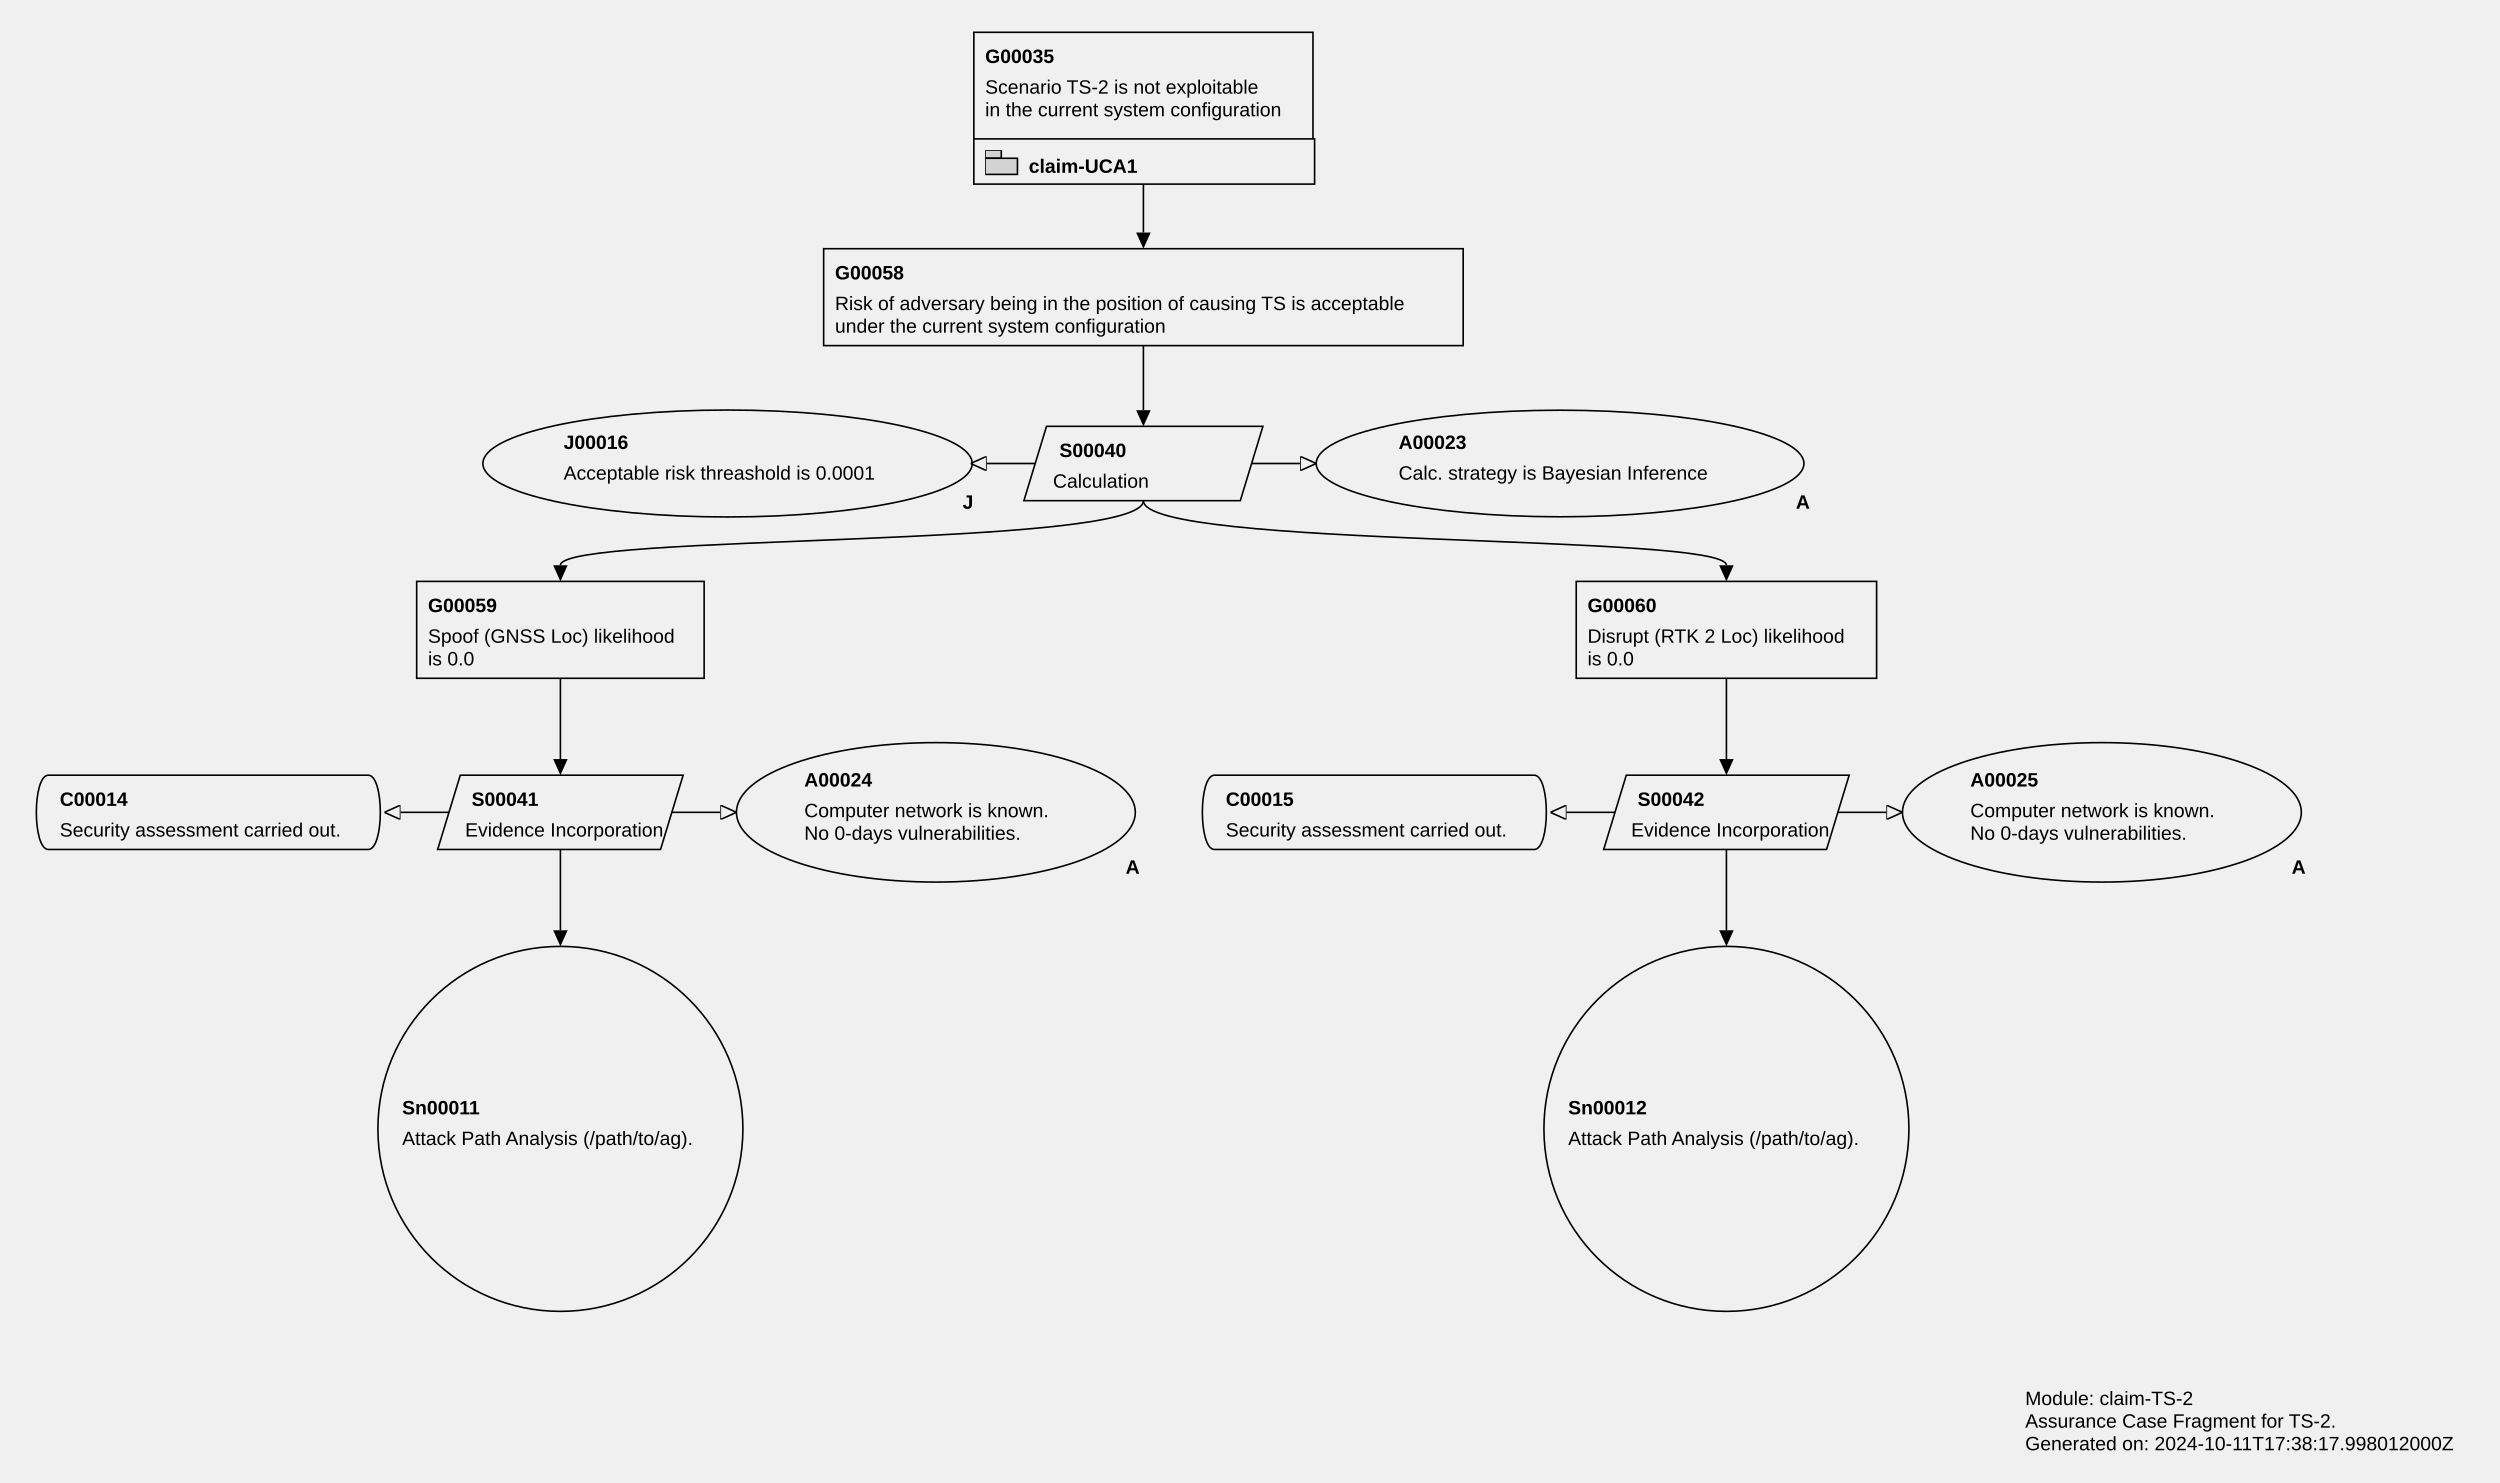
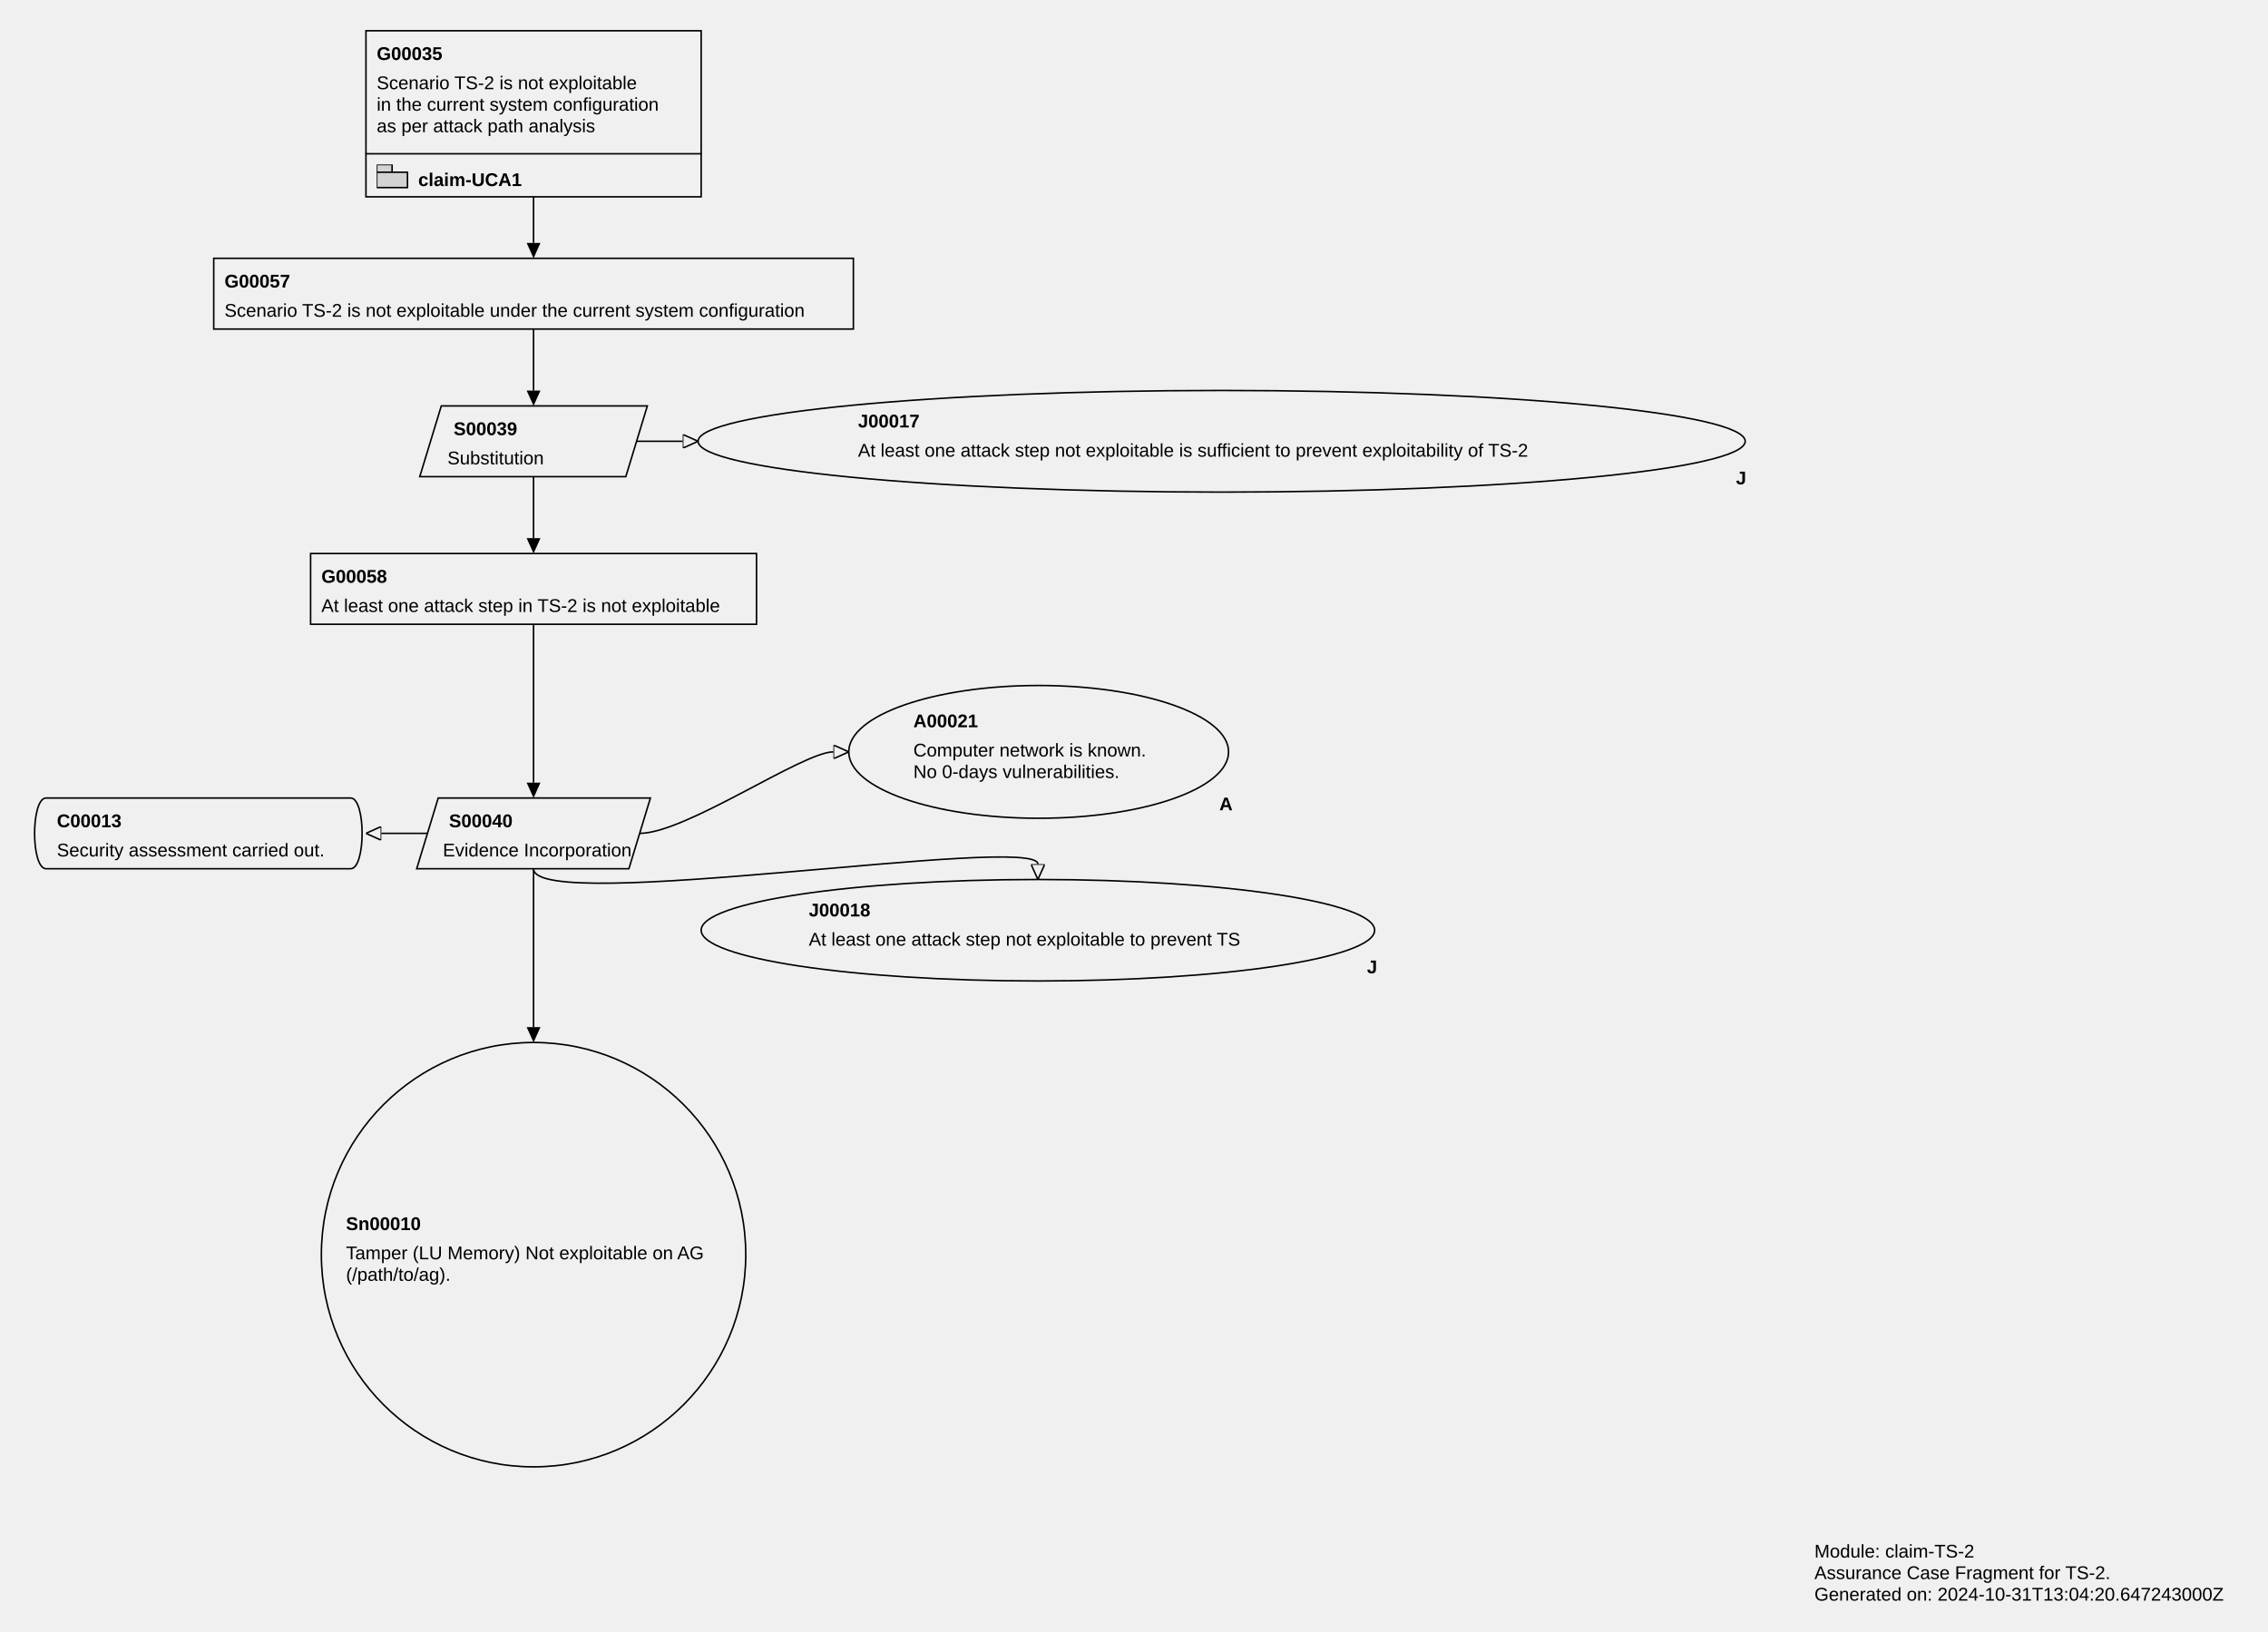
- <svg xmlns="http://www.w3.org/2000/svg" class="gsndiagram" viewBox="0 0 1548 918">
+ <svg xmlns="http://www.w3.org/2000/svg" class="gsndiagram" viewBox="0 0 1475 1061">
  <symbol id="module_icon">
    <rect fill="lightgrey" height="5" stroke="black" stroke-width="1" width="10" x="0" y="0" />
    <rect fill="lightgrey" height="10" stroke="black" stroke-width="1" width="20" x="0" y="5" />
  </symbol>
  <symbol id="acp">
    <rect fill="black" height="10" stroke="black" stroke-width="1" width="10" x="0" y="0" />
  </symbol>
  <marker id="composite_arrow" markerHeight="9" markerUnits="userSpaceOnUse" markerWidth="10" orient="auto-start-reverse" refX="0" refY="4.5">
    <polyline fill-opacity="0" points="0 0, 6 4.5, 0 9" stroke="black" stroke-width="1" />
    <polyline fill-opacity="0" points="4 0, 10 4.5, 4 9" stroke="black" stroke-width="1" />
    <polyline fill-opacity="0" points="0 4.5, 10 4.5" stroke="black" stroke-width="1" />
  </marker>
  <marker id="supportedby_arrow" markerHeight="9" markerUnits="userSpaceOnUse" markerWidth="10" orient="auto-start-reverse" refX="0" refY="4.5">
    <polyline fill="black" points="0 0, 10 4.5, 0 9" />
  </marker>
  <marker id="incontextof_arrow" markerHeight="9" markerUnits="userSpaceOnUse" markerWidth="10" orient="auto-start-reverse" refX="0" refY="4.5">
    <polyline fill-opacity="0" points="0 0, 10 4.5, 0 9, 0 0" stroke="black" stroke-width="1" />
  </marker>
  <style type="text/css">
.notVerified path { fill: red; fill-opacity: 1;}
/* .notVerified text,a { fill: white; } */
</style>
  <a href="claim-UCA1.svg#node_g00035">
    <g class="gsn_module_claim_uca1 gsnelem gsnawaygoal" id="node_g00035">
-       <path class="border" d="M603,86 V20 H813 V86" fill-opacity="0" stroke="black" stroke-width="1" />
-       <text font-family="Arial" font-size="12" font-weight="bold" x="610" y="39">G00035</text>
-       <text font-family="Arial" font-size="12" x="610" y="58">Scenario TS-2 is not exploitable </text>
-       <text font-family="Arial" font-size="12" x="610" y="72"> in the current system configuration</text>
+       <path class="border" d="M238,100 V20 H456 V100" fill-opacity="0" stroke="black" stroke-width="1" />
+       <text font-family="Arial" font-size="12" font-weight="bold" x="245" y="39">G00035</text>
+       <text font-family="Arial" font-size="12" x="245" y="58">Scenario TS-2 is not exploitable </text>
+       <text font-family="Arial" font-size="12" x="245" y="72"> in the current system configuration </text>
+       <text font-family="Arial" font-size="12" x="245" y="86"> as per attack path analysis</text>
      <a href="claim-UCA1.svg#node_g00035">
-         <path class="border" d="M603,86 h211 v28 h-211 z" fill-opacity="0" stroke="black" stroke-width="1" />
-         <text font-family="Arial" font-size="12" font-weight="bold" x="637" y="107">claim-UCA1</text>
+         <path class="border" d="M238,100 h218 v28 h-218 z" fill-opacity="0" stroke="black" stroke-width="1" />
+         <text font-family="Arial" font-size="12" font-weight="bold" x="272" y="121">claim-UCA1</text>
      </a>
-       <use href="#module_icon" x="610" y="93" />
+       <use href="#module_icon" x="245" y="107" />
    </g>
  </a>
+   <g class="gsn_module_claim_ts_2 gsnelem gsngoal" id="node_g00057">
+     <path class="border" d="M139,168 L555,168 L555,214 L139,214 z" fill-opacity="0" stroke="black" stroke-width="1" />
+     <text font-family="Arial" font-size="12" font-weight="bold" x="146" y="187">G00057</text>
+     <text font-family="Arial" font-size="12" x="146" y="206">Scenario TS-2 is not exploitable under the current system configuration</text>
+   </g>
+   <g class="gsn_module_claim_ts_2 gsnelem gsnstgy" id="node_s00039">
+     <path class="border" d="M287,264 L421,264 L407,310 L273,310 z" fill-opacity="0" stroke="black" stroke-width="1" />
+     <text font-family="Arial" font-size="12" font-weight="bold" x="295" y="283">S00039</text>
+     <text font-family="Arial" font-size="12" x="291" y="302">Substitution</text>
+   </g>
+   <g class="gsn_module_claim_ts_2 gsnelem gsnjust" id="node_j00017">
+     <path class="border" d="M454,287 a340,33,0,1,0,681,0 a340,33,0,1,0,-681,0 z" fill-opacity="0" stroke="black" stroke-width="1" />
+     <text font-family="Arial" font-size="12" font-weight="bold" x="558" y="278">J00017</text>
+     <text font-family="Arial" font-size="12" x="558" y="297">At least one attack step not exploitable is sufficient to prevent exploitability of TS-2</text>
+     <text font-family="Arial" font-size="12" font-weight="bold" x="1129" y="315">J</text>
+   </g>
  <g class="gsn_module_claim_ts_2 gsnelem gsngoal" id="node_g00058">
-     <path class="border" d="M510,154 L906,154 L906,214 L510,214 z" fill-opacity="0" stroke="black" stroke-width="1" />
-     <text font-family="Arial" font-size="12" font-weight="bold" x="517" y="173">G00058</text>
-     <text font-family="Arial" font-size="12" x="517" y="192">Risk of adversary being in the position of causing TS is acceptable </text>
-     <text font-family="Arial" font-size="12" x="517" y="206"> under the current system configuration</text>
+     <path class="border" d="M202,360 L492,360 L492,406 L202,406 z" fill-opacity="0" stroke="black" stroke-width="1" />
+     <text font-family="Arial" font-size="12" font-weight="bold" x="209" y="379">G00058</text>
+     <text font-family="Arial" font-size="12" x="209" y="398">At least one attack step in TS-2 is not exploitable</text>
  </g>
-   <g class="gsn_module_claim_ts_2 gsnelem gsnjust" id="node_j00016">
-     <path class="border" d="M299,287 a151,33,0,1,0,303,0 a151,33,0,1,0,-303,0 z" fill-opacity="0" stroke="black" stroke-width="1" />
-     <text font-family="Arial" font-size="12" font-weight="bold" x="349" y="278">J00016</text>
-     <text font-family="Arial" font-size="12" x="349" y="297">Acceptable risk threashold is 0.0001</text>
-     <text font-family="Arial" font-size="12" font-weight="bold" x="596" y="315">J</text>
+   <g class="gsn_module_claim_ts_2 gsnelem gsnctxt" id="node_c00013">
+     <path class="border" d="M30,519 L228,519 C238,519,238,565,228,565 L30,565 C20,565,20,519,30,519" fill-opacity="0" stroke="black" stroke-width="1" />
+     <text font-family="Arial" font-size="12" font-weight="bold" x="37" y="538">C00013</text>
+     <text font-family="Arial" font-size="12" x="37" y="557">Security assessment carried out.</text>
  </g>
  <g class="gsn_module_claim_ts_2 gsnelem gsnstgy" id="node_s00040">
-     <path class="border" d="M648,264 L782,264 L768,310 L634,310 z" fill-opacity="0" stroke="black" stroke-width="1" />
-     <text font-family="Arial" font-size="12" font-weight="bold" x="656" y="283">S00040</text>
-     <text font-family="Arial" font-size="12" x="652" y="302">Calculation</text>
+     <path class="border" d="M285,519 L423,519 L409,565 L271,565 z" fill-opacity="0" stroke="black" stroke-width="1" />
+     <text font-family="Arial" font-size="12" font-weight="bold" x="292" y="538">S00040</text>
+     <text font-family="Arial" font-size="12" x="288" y="557">Evidence Incorporation</text>
  </g>
-   <g class="gsn_module_claim_ts_2 gsnelem gsnasmp" id="node_a00023">
-     <path class="border" d="M815,287 a151,33,0,1,0,302,0 a151,33,0,1,0,-302,0 z" fill-opacity="0" stroke="black" stroke-width="1" />
-     <text font-family="Arial" font-size="12" font-weight="bold" x="866" y="278">A00023</text>
-     <text font-family="Arial" font-size="12" x="866" y="297">Calc. strategy is Bayesian Inference</text>
-     <text font-family="Arial" font-size="12" font-weight="bold" x="1112" y="315">A</text>
+   <g class="gsn_module_claim_ts_2 gsnelem gsnasmp" id="node_a00021">
+     <path class="border" d="M552,489 a123,43,0,1,0,247,0 a123,43,0,1,0,-247,0 z" fill-opacity="0" stroke="black" stroke-width="1" />
+     <text font-family="Arial" font-size="12" font-weight="bold" x="594" y="473">A00021</text>
+     <text font-family="Arial" font-size="12" x="594" y="492">Computer network is known. </text>
+     <text font-family="Arial" font-size="12" x="594" y="506"> No 0-days vulnerabilities.</text>
+     <text font-family="Arial" font-size="12" font-weight="bold" x="793" y="527">A</text>
  </g>
-   <g class="gsn_module_claim_ts_2 gsnelem gsngoal" id="node_g00059">
-     <path class="border" d="M258,360 L436,360 L436,420 L258,420 z" fill-opacity="0" stroke="black" stroke-width="1" />
-     <text font-family="Arial" font-size="12" font-weight="bold" x="265" y="379">G00059</text>
-     <text font-family="Arial" font-size="12" x="265" y="398">Spoof (GNSS Loc) likelihood </text>
-     <text font-family="Arial" font-size="12" x="265" y="412"> is 0.0</text>
+   <g class="gsn_module_claim_ts_2 gsnelem gsnjust" id="node_j00018">
+     <path class="border" d="M456,605 a219,33,0,1,0,438,0 a219,33,0,1,0,-438,0 z" fill-opacity="0" stroke="black" stroke-width="1" />
+     <text font-family="Arial" font-size="12" font-weight="bold" x="526" y="596">J00018</text>
+     <text font-family="Arial" font-size="12" x="526" y="615">At least one attack step not exploitable to prevent TS</text>
+     <text font-family="Arial" font-size="12" font-weight="bold" x="889" y="633">J</text>
  </g>
-   <g class="gsn_module_claim_ts_2 gsnelem gsngoal" id="node_g00060">
-     <path class="border" d="M976,360 L1162,360 L1162,420 L976,420 z" fill-opacity="0" stroke="black" stroke-width="1" />
-     <text font-family="Arial" font-size="12" font-weight="bold" x="983" y="379">G00060</text>
-     <text font-family="Arial" font-size="12" x="983" y="398">Disrupt (RTK 2 Loc) likelihood </text>
-     <text font-family="Arial" font-size="12" x="983" y="412"> is 0.0</text>
+   <g class="gsn_module_claim_ts_2 gsnelem gsnsltn" id="node_sn00010">
+     <path class="border" d="M209,816 a138,138,0,1,0,276,0 a138,138,0,1,0,-276,0 z" fill-opacity="0" stroke="black" stroke-width="1" />
+     <text font-family="Arial" font-size="12" font-weight="bold" x="225" y="800">Sn00010</text>
+     <text font-family="Arial" font-size="12" x="225" y="819">Tamper (LU Memory) Not exploitable on AG </text>
+     <text font-family="Arial" font-size="12" x="225" y="833">(/path/to/ag). </text>
  </g>
-   <g class="gsn_module_claim_ts_2 gsnelem gsnctxt" id="node_c00014">
-     <path class="border" d="M30,480 L228,480 C238,480,238,526,228,526 L30,526 C20,526,20,480,30,480" fill-opacity="0" stroke="black" stroke-width="1" />
-     <text font-family="Arial" font-size="12" font-weight="bold" x="37" y="499">C00014</text>
-     <text font-family="Arial" font-size="12" x="37" y="518">Security assessment carried out.</text>
-   </g>
-   <g class="gsn_module_claim_ts_2 gsnelem gsnstgy" id="node_s00041">
-     <path class="border" d="M285,480 L423,480 L409,526 L271,526 z" fill-opacity="0" stroke="black" stroke-width="1" />
-     <text font-family="Arial" font-size="12" font-weight="bold" x="292" y="499">S00041</text>
-     <text font-family="Arial" font-size="12" x="288" y="518">Evidence Incorporation</text>
-   </g>
-   <g class="gsn_module_claim_ts_2 gsnelem gsnasmp" id="node_a00024">
-     <path class="border" d="M456,503 a123,43,0,1,0,247,0 a123,43,0,1,0,-247,0 z" fill-opacity="0" stroke="black" stroke-width="1" />
-     <text font-family="Arial" font-size="12" font-weight="bold" x="498" y="487">A00024</text>
-     <text font-family="Arial" font-size="12" x="498" y="506">Computer network is known. </text>
-     <text font-family="Arial" font-size="12" x="498" y="520"> No 0-days vulnerabilities.</text>
-     <text font-family="Arial" font-size="12" font-weight="bold" x="697" y="541">A</text>
-   </g>
-   <g class="gsn_module_claim_ts_2 gsnelem gsnctxt" id="node_c00015">
-     <path class="border" d="M752,480 L950,480 C960,480,960,526,950,526 L752,526 C742,526,742,480,752,480" fill-opacity="0" stroke="black" stroke-width="1" />
-     <text font-family="Arial" font-size="12" font-weight="bold" x="759" y="499">C00015</text>
-     <text font-family="Arial" font-size="12" x="759" y="518">Security assessment carried out.</text>
-   </g>
-   <g class="gsn_module_claim_ts_2 gsnelem gsnstgy" id="node_s00042">
-     <path class="border" d="M1007,480 L1145,480 L1131,526 L993,526 z" fill-opacity="0" stroke="black" stroke-width="1" />
-     <text font-family="Arial" font-size="12" font-weight="bold" x="1014" y="499">S00042</text>
-     <text font-family="Arial" font-size="12" x="1010" y="518">Evidence Incorporation</text>
-   </g>
-   <g class="gsn_module_claim_ts_2 gsnelem gsnasmp" id="node_a00025">
-     <path class="border" d="M1178,503 a123,43,0,1,0,247,0 a123,43,0,1,0,-247,0 z" fill-opacity="0" stroke="black" stroke-width="1" />
-     <text font-family="Arial" font-size="12" font-weight="bold" x="1220" y="487">A00025</text>
-     <text font-family="Arial" font-size="12" x="1220" y="506">Computer network is known. </text>
-     <text font-family="Arial" font-size="12" x="1220" y="520"> No 0-days vulnerabilities.</text>
-     <text font-family="Arial" font-size="12" font-weight="bold" x="1419" y="541">A</text>
-   </g>
-   <g class="gsn_module_claim_ts_2 gsnelem gsnsltn" id="node_sn00011">
-     <path class="border" d="M234,699 a113,113,0,1,0,226,0 a113,113,0,1,0,-226,0 z" fill-opacity="0" stroke="black" stroke-width="1" />
-     <text font-family="Arial" font-size="12" font-weight="bold" x="249" y="690">Sn00011</text>
-     <text font-family="Arial" font-size="12" x="249" y="709">Attack Path Analysis (/path/to/ag). </text>
-   </g>
-   <g class="gsn_module_claim_ts_2 gsnelem gsnsltn" id="node_sn00012">
-     <path class="border" d="M956,699 a113,113,0,1,0,226,0 a113,113,0,1,0,-226,0 z" fill-opacity="0" stroke="black" stroke-width="1" />
-     <text font-family="Arial" font-size="12" font-weight="bold" x="971" y="690">Sn00012</text>
-     <text font-family="Arial" font-size="12" x="971" y="709">Attack Path Analysis (/path/to/ag). </text>
-   </g>
-   <path class="gsnedge gsninspby" d="M708,114 C708,144,708,124,708,144" fill-opacity="0" marker-end="url(#supportedby_arrow)" stroke="black" stroke-width="1" />
-   <path class="gsnedge gsninspby" d="M708,214 C708,244,708,234,708,254" fill-opacity="0" marker-end="url(#supportedby_arrow)" stroke="black" stroke-width="1" />
-   <path class="gsnedge gsninspby" d="M347,420 C347,450,347,450,347,470" fill-opacity="0" marker-end="url(#supportedby_arrow)" stroke="black" stroke-width="1" />
-   <path class="gsnedge gsninspby" d="M1069,420 C1069,450,1069,450,1069,470" fill-opacity="0" marker-end="url(#supportedby_arrow)" stroke="black" stroke-width="1" />
-   <path class="gsnedge gsninctxt" d="M775,287 C805,287,785,287,805,287" fill-opacity="0" marker-end="url(#incontextof_arrow)" stroke="black" stroke-width="1" />
-   <path class="gsnedge gsninctxt" d="M641,287 C611,287,631,287,611,287" fill-opacity="0" marker-end="url(#incontextof_arrow)" stroke="black" stroke-width="1" />
-   <path class="gsnedge gsninspby" d="M708,310 C708,340,347,330,347,350" fill-opacity="0" marker-end="url(#supportedby_arrow)" stroke="black" stroke-width="1" />
-   <path class="gsnedge gsninspby" d="M708,310 C708,340,1069,330,1069,350" fill-opacity="0" marker-end="url(#supportedby_arrow)" stroke="black" stroke-width="1" />
-   <path class="gsnedge gsninctxt" d="M416,503 C446,503,426,503,446,503" fill-opacity="0" marker-end="url(#incontextof_arrow)" stroke="black" stroke-width="1" />
-   <path class="gsnedge gsninctxt" d="M278,503 C248,503,268,503,248,503" fill-opacity="0" marker-end="url(#incontextof_arrow)" stroke="black" stroke-width="1" />
-   <path class="gsnedge gsninspby" d="M347,526 C347,556,347,556,347,576" fill-opacity="0" marker-end="url(#supportedby_arrow)" stroke="black" stroke-width="1" />
-   <path class="gsnedge gsninctxt" d="M1138,503 C1168,503,1148,503,1168,503" fill-opacity="0" marker-end="url(#incontextof_arrow)" stroke="black" stroke-width="1" />
-   <path class="gsnedge gsninctxt" d="M1000,503 C970,503,990,503,970,503" fill-opacity="0" marker-end="url(#incontextof_arrow)" stroke="black" stroke-width="1" />
-   <path class="gsnedge gsninspby" d="M1069,526 C1069,556,1069,556,1069,576" fill-opacity="0" marker-end="url(#supportedby_arrow)" stroke="black" stroke-width="1" />
+   <path class="gsnedge gsninspby" d="M347,128 C347,158,347,138,347,158" fill-opacity="0" marker-end="url(#supportedby_arrow)" stroke="black" stroke-width="1" />
+   <path class="gsnedge gsninspby" d="M347,214 C347,244,347,234,347,254" fill-opacity="0" marker-end="url(#supportedby_arrow)" stroke="black" stroke-width="1" />
+   <path class="gsnedge gsninspby" d="M347,406 C347,436,347,489,347,509" fill-opacity="0" marker-end="url(#supportedby_arrow)" stroke="black" stroke-width="1" />
+   <path class="gsnedge gsninctxt" d="M414,287 C444,287,424,287,444,287" fill-opacity="0" marker-end="url(#incontextof_arrow)" stroke="black" stroke-width="1" />
+   <path class="gsnedge gsninspby" d="M347,310 C347,340,347,330,347,350" fill-opacity="0" marker-end="url(#supportedby_arrow)" stroke="black" stroke-width="1" />
+   <path class="gsnedge gsninctxt" d="M416,542 C446,542,522,489,542,489" fill-opacity="0" marker-end="url(#incontextof_arrow)" stroke="black" stroke-width="1" />
+   <path class="gsnedge gsninctxt" d="M278,542 C248,542,268,542,248,542" fill-opacity="0" marker-end="url(#incontextof_arrow)" stroke="black" stroke-width="1" />
+   <path class="gsnedge gsninctxt" d="M347,565 C347,595,675,542,675,562" fill-opacity="0" marker-end="url(#incontextof_arrow)" stroke="black" stroke-width="1" />
+   <path class="gsnedge gsninspby" d="M347,565 C347,595,347,648,347,668" fill-opacity="0" marker-end="url(#supportedby_arrow)" stroke="black" stroke-width="1" />
  <g class="gsnmodule" id="node_gsn_module">
-     <text font-family="Arial" font-size="12" x="1254" y="870">Module: claim-TS-2</text>
-     <text font-family="Arial" font-size="12" x="1254" y="884">Assurance Case Fragment for TS-2.</text>
-     <text font-family="Arial" font-size="12" x="1254" y="898">Generated on: 2024-10-11T17:38:17.998012000Z</text>
+     <text font-family="Arial" font-size="12" x="1180" y="1013">Module: claim-TS-2</text>
+     <text font-family="Arial" font-size="12" x="1180" y="1027">Assurance Case Fragment for TS-2.</text>
+     <text font-family="Arial" font-size="12" x="1180" y="1041">Generated on: 2024-10-31T13:04:20.647243000Z</text>
  </g>
</svg>
